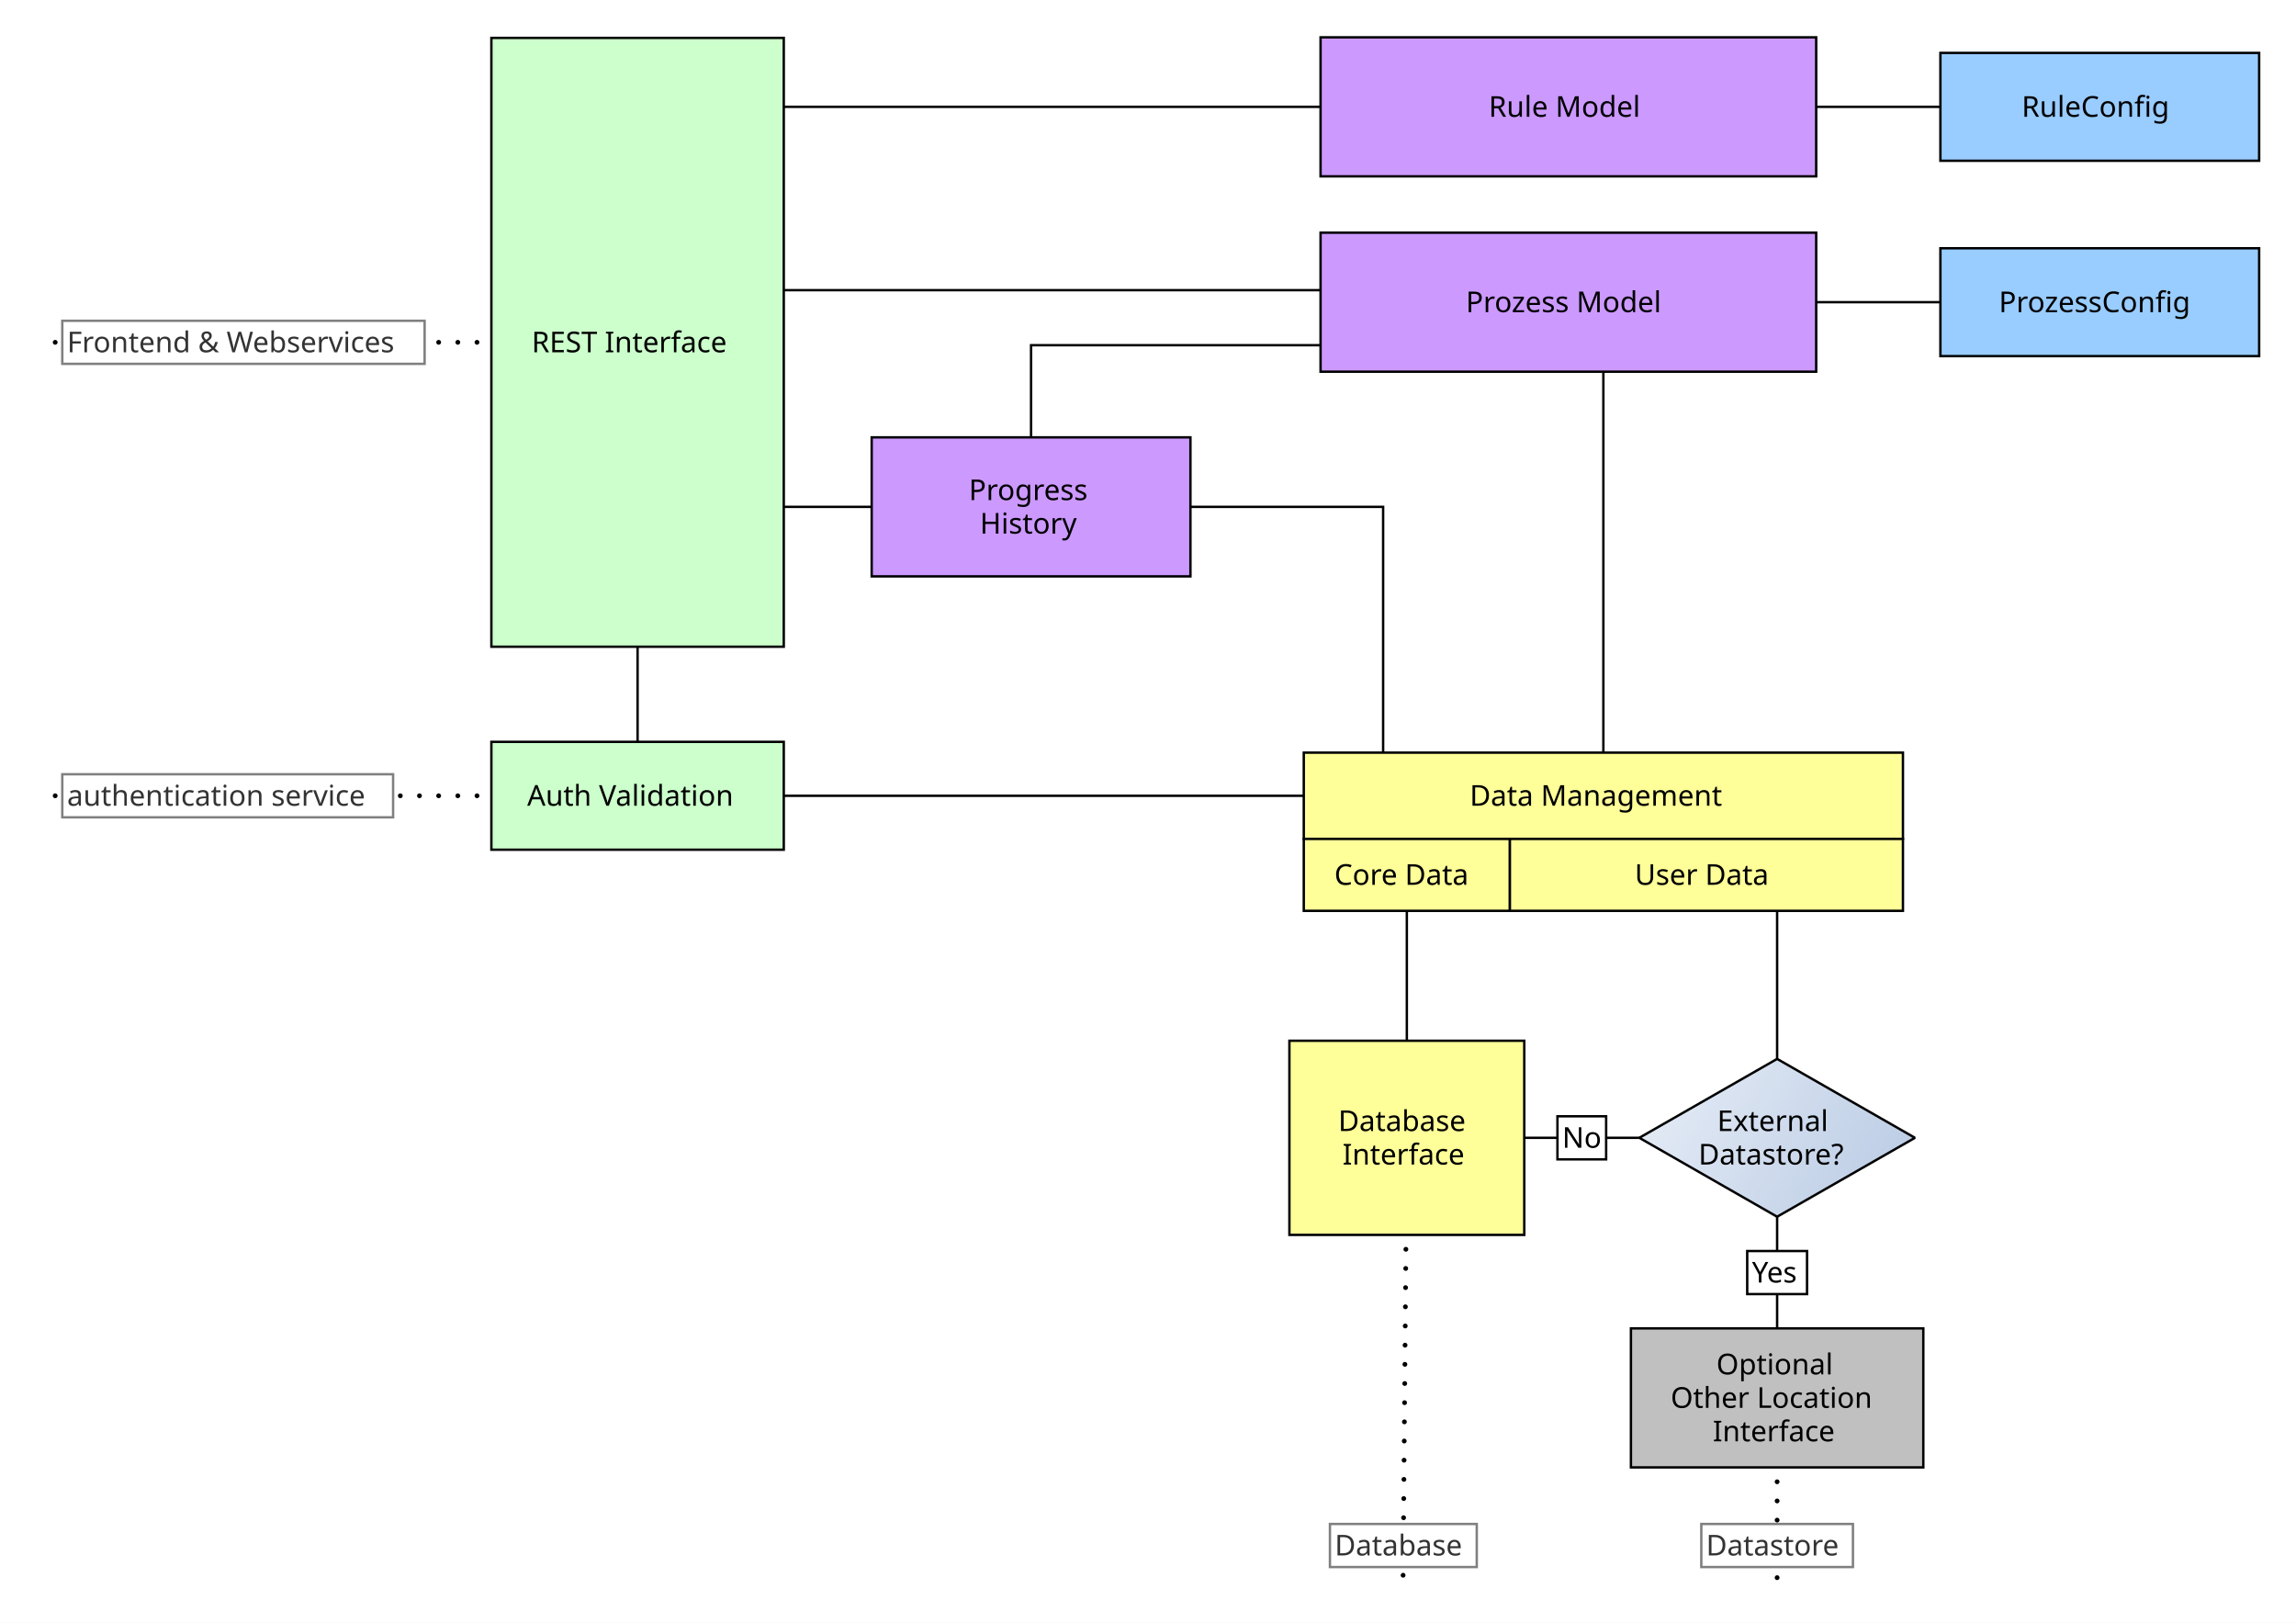
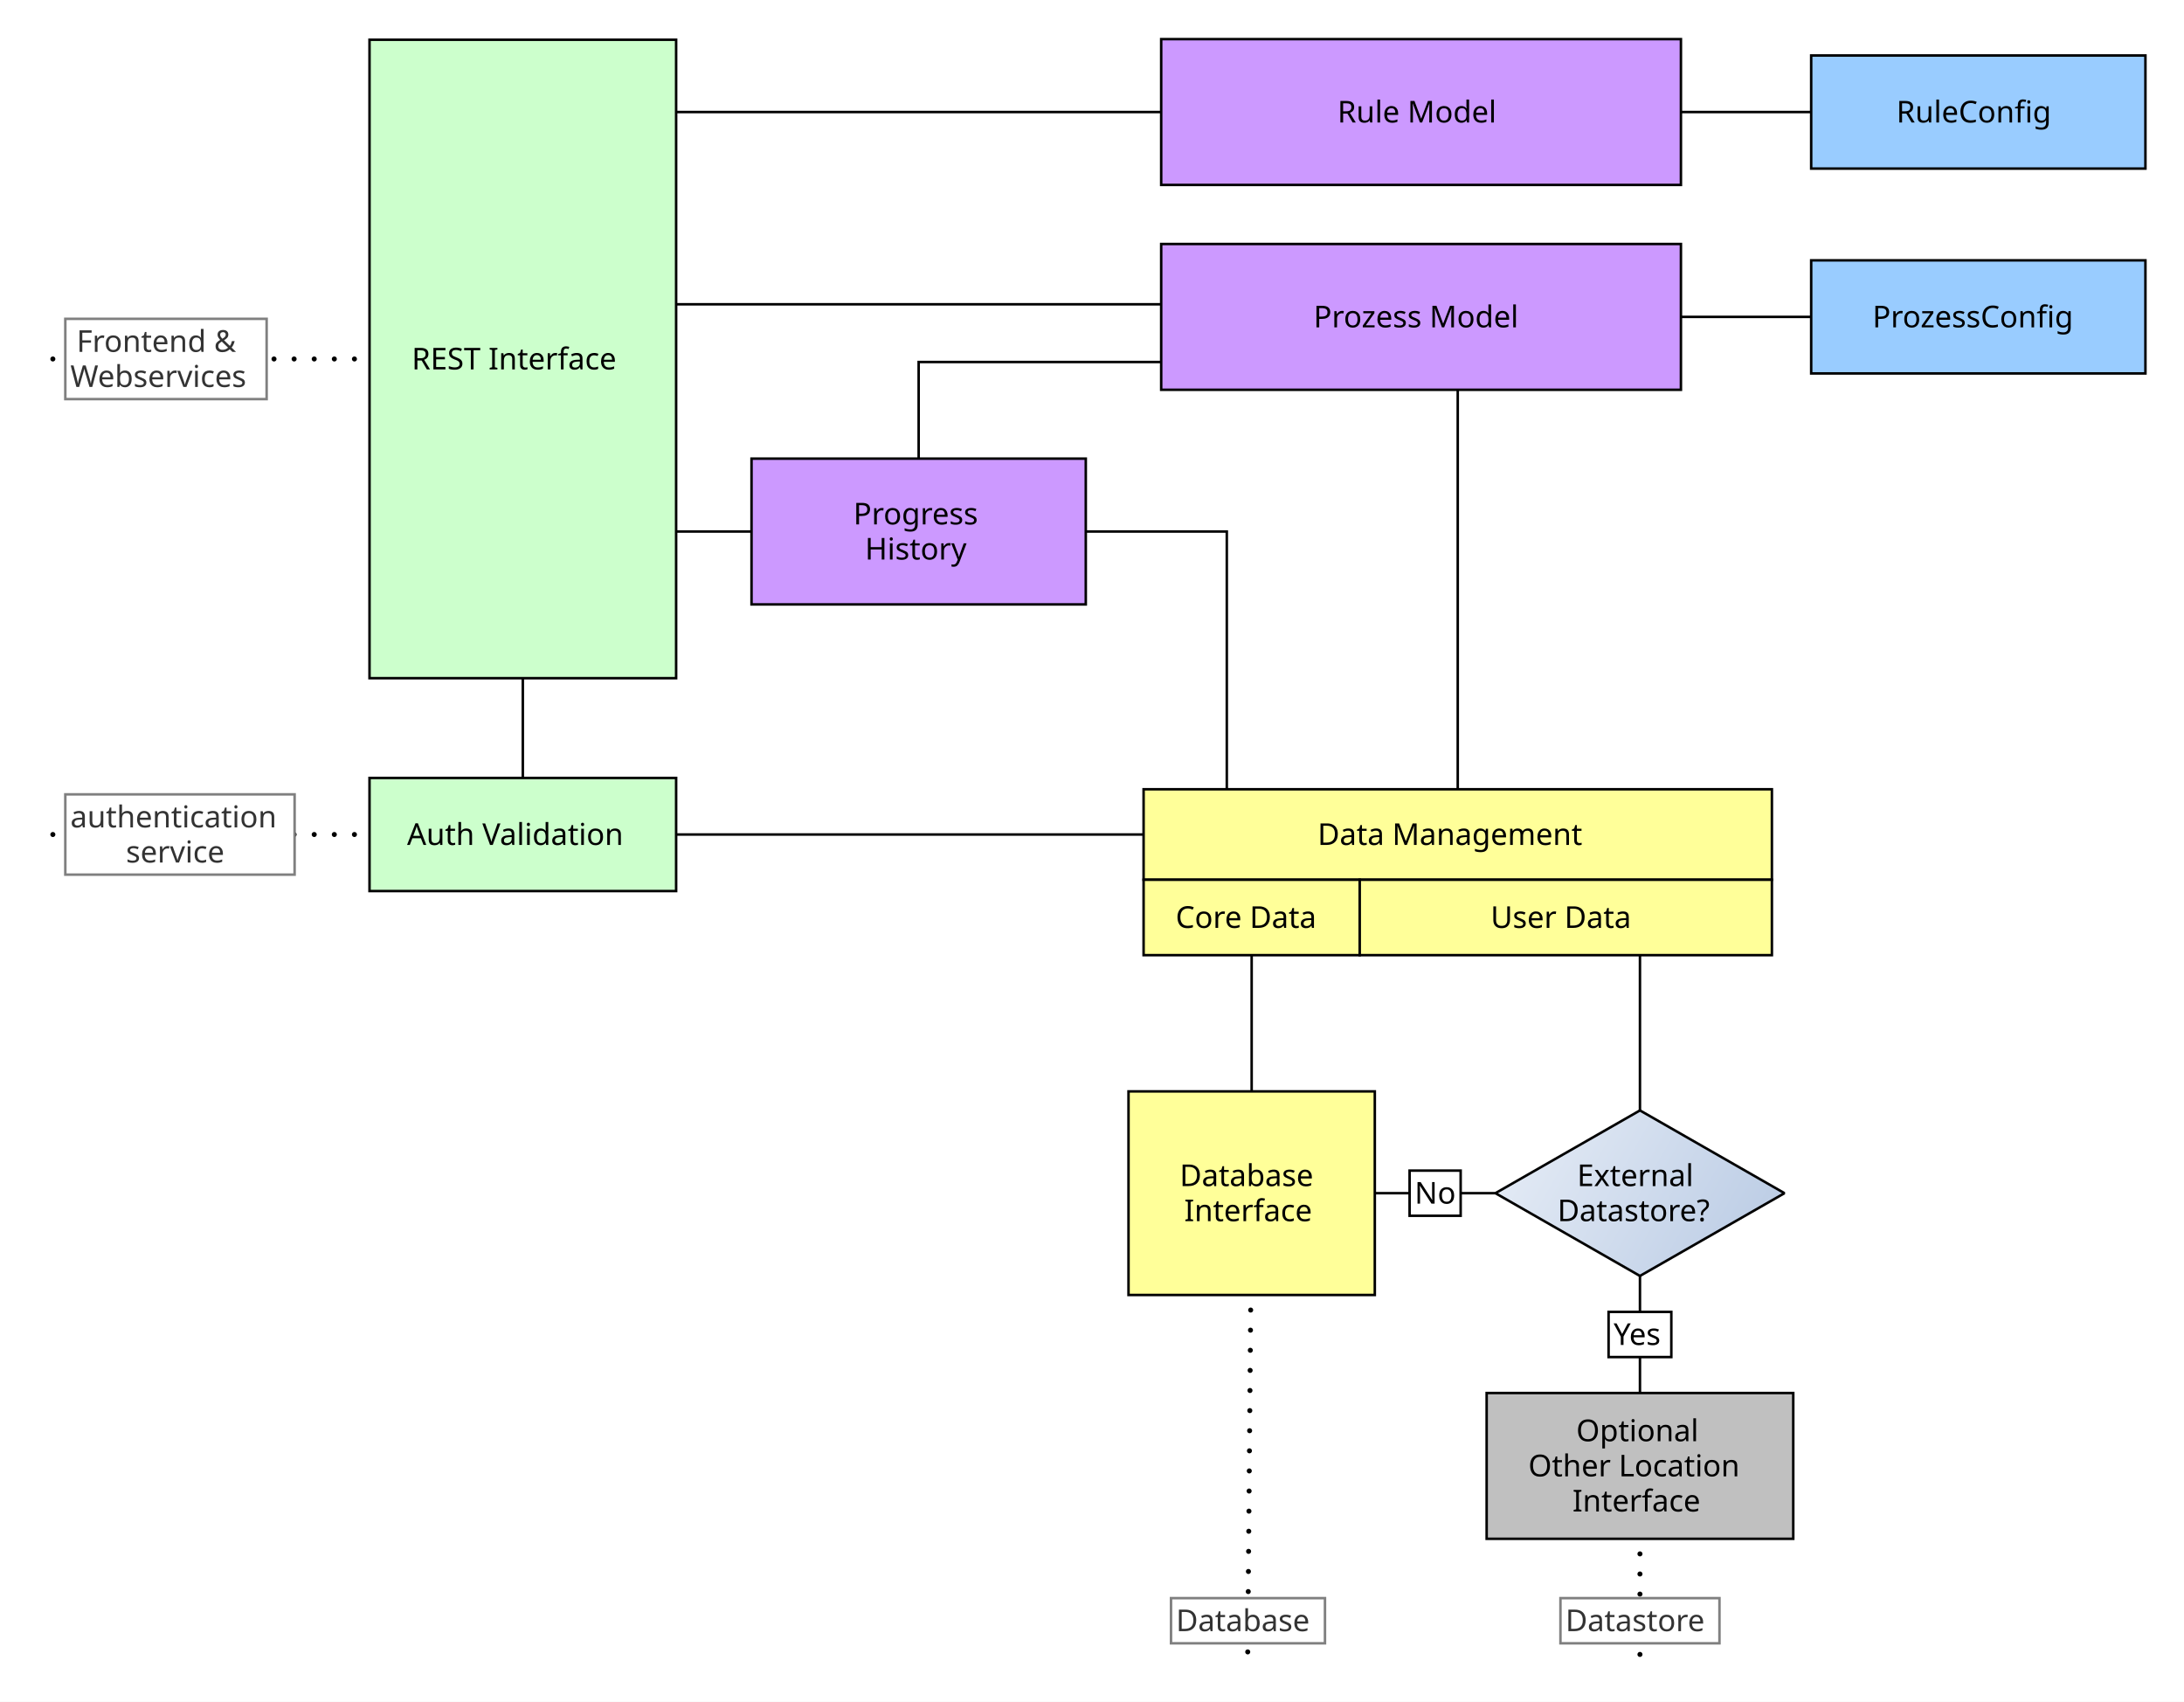
- <svg xmlns="http://www.w3.org/2000/svg" fill-opacity="1" color-rendering="auto" color-interpolation="auto" text-rendering="auto" stroke="black" stroke-linecap="square" width="958" stroke-miterlimit="10" shape-rendering="auto" stroke-opacity="1" fill="black" stroke-dasharray="none" font-weight="normal" stroke-width="1" height="677" font-family="'Dialog'" font-style="normal" stroke-linejoin="miter" font-size="12px" stroke-dashoffset="0" image-rendering="auto">
+ <svg xmlns="http://www.w3.org/2000/svg" fill-opacity="1" color-rendering="auto" color-interpolation="auto" text-rendering="auto" stroke="black" stroke-linecap="square" width="869" stroke-miterlimit="10" shape-rendering="auto" stroke-opacity="1" fill="black" stroke-dasharray="none" font-weight="normal" stroke-width="1" height="677" font-family="'Dialog'" font-style="normal" stroke-linejoin="miter" font-size="12px" stroke-dashoffset="0" image-rendering="auto">
  <defs id="genericDefs" />
  <g>
    <defs id="defs1">
-       <linearGradient x1="775" gradientUnits="userSpaceOnUse" x2="890" y1="601.773" y2="667.622" id="linearGradient1" spreadMethod="reflect">
+       <linearGradient x1="744.028" gradientUnits="userSpaceOnUse" x2="859.028" y1="601.773" y2="667.622" id="linearGradient1" spreadMethod="reflect">
        <stop stop-opacity="1" stop-color="rgb(232,238,247)" offset="0%" />
        <stop stop-opacity="1" stop-color="rgb(183,201,227)" offset="100%" />
      </linearGradient>
      <clipPath clipPathUnits="userSpaceOnUse" id="clipPath1">
-         <path d="M0 0 L958 0 L958 677 L0 677 L0 0 Z" />
+         <path d="M0 0 L869 0 L869 677 L0 677 L0 0 Z" />
      </clipPath>
      <clipPath clipPathUnits="userSpaceOnUse" id="clipPath2">
-         <path d="M91 160 L1049 160 L1049 837 L91 837 L91 160 Z" />
+         <path d="M149 160 L1018 160 L1018 837 L149 837 L149 160 Z" />
      </clipPath>
    </defs>
-     <g fill="white" text-rendering="geometricPrecision" shape-rendering="geometricPrecision" transform="translate(-91,-160)" stroke="white">
-       <rect x="91" width="958" height="677" y="160" clip-path="url(#clipPath2)" stroke="none" />
+     <g fill="white" text-rendering="geometricPrecision" shape-rendering="geometricPrecision" transform="translate(-149,-160)" stroke="white">
+       <rect x="149" width="869" height="677" y="160" clip-path="url(#clipPath2)" stroke="none" />
    </g>
-     <g fill="rgb(153,204,255)" text-rendering="geometricPrecision" shape-rendering="geometricPrecision" transform="matrix(1,0,0,1,-91,-160)" stroke="rgb(153,204,255)">
-       <rect x="900.625" width="133" height="45" y="263.572" clip-path="url(#clipPath2)" stroke="none" />
+     <g fill="rgb(153,204,255)" text-rendering="geometricPrecision" shape-rendering="geometricPrecision" transform="matrix(1,0,0,1,-149,-160)" stroke="rgb(153,204,255)">
+       <rect x="869.653" width="133" height="45" y="263.572" clip-path="url(#clipPath2)" stroke="none" />
    </g>
-     <g text-rendering="geometricPrecision" stroke-miterlimit="1.45" shape-rendering="geometricPrecision" transform="matrix(1,0,0,1,-91,-160)" stroke-linecap="butt">
-       <rect fill="none" x="900.625" width="133" height="45" y="263.572" clip-path="url(#clipPath2)" />
-       <text x="925.025" xml:space="preserve" y="290.227" clip-path="url(#clipPath2)" font-family="sans-serif" stroke="none">ProzessConfig</text>
+     <g text-rendering="geometricPrecision" stroke-miterlimit="1.45" shape-rendering="geometricPrecision" transform="matrix(1,0,0,1,-149,-160)" stroke-linecap="butt">
+       <rect fill="none" x="869.653" width="133" height="45" y="263.572" clip-path="url(#clipPath2)" />
+       <text x="894.053" xml:space="preserve" y="290.227" clip-path="url(#clipPath2)" font-family="sans-serif" stroke="none">ProzessConfig</text>
    </g>
-     <g fill="rgb(153,204,255)" text-rendering="geometricPrecision" shape-rendering="geometricPrecision" transform="matrix(1,0,0,1,-91,-160)" stroke="rgb(153,204,255)">
-       <rect x="900.625" width="133" height="45" y="182.072" clip-path="url(#clipPath2)" stroke="none" />
+     <g fill="rgb(153,204,255)" text-rendering="geometricPrecision" shape-rendering="geometricPrecision" transform="matrix(1,0,0,1,-149,-160)" stroke="rgb(153,204,255)">
+       <rect x="869.653" width="133" height="45" y="182.072" clip-path="url(#clipPath2)" stroke="none" />
    </g>
-     <g text-rendering="geometricPrecision" stroke-miterlimit="1.45" shape-rendering="geometricPrecision" transform="matrix(1,0,0,1,-91,-160)" stroke-linecap="butt">
-       <rect fill="none" x="900.625" width="133" height="45" y="182.072" clip-path="url(#clipPath2)" />
-       <text x="934.544" xml:space="preserve" y="208.727" clip-path="url(#clipPath2)" font-family="sans-serif" stroke="none">RuleConfig</text>
+     <g text-rendering="geometricPrecision" stroke-miterlimit="1.45" shape-rendering="geometricPrecision" transform="matrix(1,0,0,1,-149,-160)" stroke-linecap="butt">
+       <rect fill="none" x="869.653" width="133" height="45" y="182.072" clip-path="url(#clipPath2)" />
+       <text x="903.572" xml:space="preserve" y="208.727" clip-path="url(#clipPath2)" font-family="sans-serif" stroke="none">RuleConfig</text>
    </g>
-     <g fill="rgb(255,255,153)" text-rendering="geometricPrecision" shape-rendering="geometricPrecision" transform="matrix(1,0,0,1,-91,-160)" stroke="rgb(255,255,153)">
-       <rect x="635" width="250" height="36" y="474" clip-path="url(#clipPath2)" stroke="none" />
+     <g fill="rgb(255,255,153)" text-rendering="geometricPrecision" shape-rendering="geometricPrecision" transform="matrix(1,0,0,1,-149,-160)" stroke="rgb(255,255,153)">
+       <rect x="604.028" width="250" height="36" y="474" clip-path="url(#clipPath2)" stroke="none" />
    </g>
-     <g text-rendering="geometricPrecision" stroke-miterlimit="1.45" shape-rendering="geometricPrecision" transform="matrix(1,0,0,1,-91,-160)" stroke-linecap="butt">
-       <rect fill="none" x="635" width="250" height="36" y="474" clip-path="url(#clipPath2)" />
-       <text x="704.242" xml:space="preserve" y="496.154" clip-path="url(#clipPath2)" font-family="sans-serif" stroke="none">Data Management</text>
+     <g text-rendering="geometricPrecision" stroke-miterlimit="1.45" shape-rendering="geometricPrecision" transform="matrix(1,0,0,1,-149,-160)" stroke-linecap="butt">
+       <rect fill="none" x="604.028" width="250" height="36" y="474" clip-path="url(#clipPath2)" />
+       <text x="673.27" xml:space="preserve" y="496.154" clip-path="url(#clipPath2)" font-family="sans-serif" stroke="none">Data Management</text>
    </g>
-     <g fill="rgb(255,255,153)" text-rendering="geometricPrecision" shape-rendering="geometricPrecision" transform="matrix(1,0,0,1,-91,-160)" stroke="rgb(255,255,153)">
-       <rect x="629" width="98" height="81" y="594.197" clip-path="url(#clipPath2)" stroke="none" />
+     <g fill="rgb(255,255,153)" text-rendering="geometricPrecision" shape-rendering="geometricPrecision" transform="matrix(1,0,0,1,-149,-160)" stroke="rgb(255,255,153)">
+       <rect x="598.028" width="98" height="81" y="594.197" clip-path="url(#clipPath2)" stroke="none" />
    </g>
-     <g text-rendering="geometricPrecision" stroke-miterlimit="1.45" shape-rendering="geometricPrecision" transform="matrix(1,0,0,1,-91,-160)" stroke-linecap="butt">
-       <rect fill="none" x="629" width="98" height="81" y="594.197" clip-path="url(#clipPath2)" />
-       <text x="649.371" xml:space="preserve" y="631.867" clip-path="url(#clipPath2)" font-family="sans-serif" stroke="none">Database</text>
-       <text x="651.138" xml:space="preserve" y="645.836" clip-path="url(#clipPath2)" font-family="sans-serif" stroke="none">Interface</text>
+     <g text-rendering="geometricPrecision" stroke-miterlimit="1.45" shape-rendering="geometricPrecision" transform="matrix(1,0,0,1,-149,-160)" stroke-linecap="butt">
+       <rect fill="none" x="598.028" width="98" height="81" y="594.197" clip-path="url(#clipPath2)" />
+       <text x="618.399" xml:space="preserve" y="631.867" clip-path="url(#clipPath2)" font-family="sans-serif" stroke="none">Database</text>
+       <text x="620.165" xml:space="preserve" y="645.836" clip-path="url(#clipPath2)" font-family="sans-serif" stroke="none">Interface</text>
    </g>
-     <g fill="silver" text-rendering="geometricPrecision" shape-rendering="geometricPrecision" transform="matrix(1,0,0,1,-91,-160)" stroke="silver">
-       <rect x="771.5" width="122" height="58" y="714.197" clip-path="url(#clipPath2)" stroke="none" />
+     <g fill="silver" text-rendering="geometricPrecision" shape-rendering="geometricPrecision" transform="matrix(1,0,0,1,-149,-160)" stroke="silver">
+       <rect x="740.528" width="122" height="58" y="714.197" clip-path="url(#clipPath2)" stroke="none" />
    </g>
-     <g text-rendering="geometricPrecision" stroke-miterlimit="1.45" shape-rendering="geometricPrecision" transform="matrix(1,0,0,1,-91,-160)" stroke-linecap="butt">
-       <rect fill="none" x="771.5" width="122" height="58" y="714.197" clip-path="url(#clipPath2)" />
-       <text x="807.132" xml:space="preserve" y="733.383" clip-path="url(#clipPath2)" font-family="sans-serif" stroke="none">Optional</text>
-       <text x="788.074" xml:space="preserve" y="747.352" clip-path="url(#clipPath2)" font-family="sans-serif" stroke="none">Other Location</text>
-       <text x="805.638" xml:space="preserve" y="761.321" clip-path="url(#clipPath2)" font-family="sans-serif" stroke="none">Interface</text>
+     <g text-rendering="geometricPrecision" stroke-miterlimit="1.45" shape-rendering="geometricPrecision" transform="matrix(1,0,0,1,-149,-160)" stroke-linecap="butt">
+       <rect fill="none" x="740.528" width="122" height="58" y="714.197" clip-path="url(#clipPath2)" />
+       <text x="776.159" xml:space="preserve" y="733.383" clip-path="url(#clipPath2)" font-family="sans-serif" stroke="none">Optional</text>
+       <text x="757.102" xml:space="preserve" y="747.352" clip-path="url(#clipPath2)" font-family="sans-serif" stroke="none">Other Location</text>
+       <text x="774.665" xml:space="preserve" y="761.321" clip-path="url(#clipPath2)" font-family="sans-serif" stroke="none">Interface</text>
    </g>
-     <g fill="rgb(204,255,204)" text-rendering="geometricPrecision" shape-rendering="geometricPrecision" transform="matrix(1,0,0,1,-91,-160)" stroke="rgb(204,255,204)">
+     <g fill="rgb(204,255,204)" text-rendering="geometricPrecision" shape-rendering="geometricPrecision" transform="matrix(1,0,0,1,-149,-160)" stroke="rgb(204,255,204)">
      <rect x="296.027" width="122" height="254" y="175.812" clip-path="url(#clipPath2)" stroke="none" />
    </g>
-     <g text-rendering="geometricPrecision" stroke-miterlimit="1.45" shape-rendering="geometricPrecision" transform="matrix(1,0,0,1,-91,-160)" stroke-linecap="butt">
+     <g text-rendering="geometricPrecision" stroke-miterlimit="1.45" shape-rendering="geometricPrecision" transform="matrix(1,0,0,1,-149,-160)" stroke-linecap="butt">
      <rect fill="none" x="296.027" width="122" height="254" y="175.812" clip-path="url(#clipPath2)" />
      <text x="312.824" xml:space="preserve" y="306.967" clip-path="url(#clipPath2)" font-family="sans-serif" stroke="none">REST Interface</text>
    </g>
-     <g fill="rgb(255,255,153)" text-rendering="geometricPrecision" shape-rendering="geometricPrecision" transform="matrix(1,0,0,1,-91,-160)" stroke="rgb(255,255,153)">
-       <rect x="635" width="86" height="30" y="510" clip-path="url(#clipPath2)" stroke="none" />
+     <g fill="rgb(255,255,153)" text-rendering="geometricPrecision" shape-rendering="geometricPrecision" transform="matrix(1,0,0,1,-149,-160)" stroke="rgb(255,255,153)">
+       <rect x="604.028" width="86" height="30" y="510" clip-path="url(#clipPath2)" stroke="none" />
    </g>
-     <g text-rendering="geometricPrecision" stroke-miterlimit="1.45" shape-rendering="geometricPrecision" transform="matrix(1,0,0,1,-91,-160)" stroke-linecap="butt">
-       <rect fill="none" x="635" width="86" height="30" y="510" clip-path="url(#clipPath2)" />
-       <text x="647.748" xml:space="preserve" y="529.154" clip-path="url(#clipPath2)" font-family="sans-serif" stroke="none">Core Data</text>
+     <g text-rendering="geometricPrecision" stroke-miterlimit="1.45" shape-rendering="geometricPrecision" transform="matrix(1,0,0,1,-149,-160)" stroke-linecap="butt">
+       <rect fill="none" x="604.028" width="86" height="30" y="510" clip-path="url(#clipPath2)" />
+       <text x="616.776" xml:space="preserve" y="529.154" clip-path="url(#clipPath2)" font-family="sans-serif" stroke="none">Core Data</text>
    </g>
-     <g fill="rgb(255,255,153)" text-rendering="geometricPrecision" shape-rendering="geometricPrecision" transform="matrix(1,0,0,1,-91,-160)" stroke="rgb(255,255,153)">
-       <rect x="721" width="164" height="30" y="510" clip-path="url(#clipPath2)" stroke="none" />
+     <g fill="rgb(255,255,153)" text-rendering="geometricPrecision" shape-rendering="geometricPrecision" transform="matrix(1,0,0,1,-149,-160)" stroke="rgb(255,255,153)">
+       <rect x="690.028" width="164" height="30" y="510" clip-path="url(#clipPath2)" stroke="none" />
    </g>
-     <g text-rendering="geometricPrecision" stroke-miterlimit="1.45" shape-rendering="geometricPrecision" transform="matrix(1,0,0,1,-91,-160)" stroke-linecap="butt">
-       <rect fill="none" x="721" width="164" height="30" y="510" clip-path="url(#clipPath2)" />
-       <text x="773.091" xml:space="preserve" y="529.154" clip-path="url(#clipPath2)" font-family="sans-serif" stroke="none">User Data</text>
+     <g text-rendering="geometricPrecision" stroke-miterlimit="1.45" shape-rendering="geometricPrecision" transform="matrix(1,0,0,1,-149,-160)" stroke-linecap="butt">
+       <rect fill="none" x="690.028" width="164" height="30" y="510" clip-path="url(#clipPath2)" />
+       <text x="742.118" xml:space="preserve" y="529.154" clip-path="url(#clipPath2)" font-family="sans-serif" stroke="none">User Data</text>
    </g>
-     <g fill="url(#linearGradient1)" text-rendering="geometricPrecision" shape-rendering="geometricPrecision" transform="matrix(1,0,0,1,-91,-160)" stroke="url(#linearGradient1)">
-       <path d="M832.5 601.773 L890 634.697 L832.5 667.622 L775 634.697 Z" stroke="none" clip-path="url(#clipPath2)" />
+     <g fill="url(#linearGradient1)" text-rendering="geometricPrecision" shape-rendering="geometricPrecision" transform="matrix(1,0,0,1,-149,-160)" stroke="url(#linearGradient1)">
+       <path d="M801.528 601.773 L859.028 634.697 L801.528 667.622 L744.028 634.697 Z" stroke="none" clip-path="url(#clipPath2)" />
    </g>
-     <g text-rendering="geometricPrecision" stroke-miterlimit="1.45" shape-rendering="geometricPrecision" transform="matrix(1,0,0,1,-91,-160)" stroke-linecap="butt">
-       <path fill="none" d="M832.5 601.773 L890 634.697 L832.5 667.622 L775 634.697 Z" clip-path="url(#clipPath2)" />
-       <text x="807.501" xml:space="preserve" y="631.867" clip-path="url(#clipPath2)" font-family="sans-serif" stroke="none">External</text>
-       <text x="799.682" xml:space="preserve" y="645.836" clip-path="url(#clipPath2)" font-family="sans-serif" stroke="none">Datastore?</text>
+     <g text-rendering="geometricPrecision" stroke-miterlimit="1.45" shape-rendering="geometricPrecision" transform="matrix(1,0,0,1,-149,-160)" stroke-linecap="butt">
+       <path fill="none" d="M801.528 601.773 L859.028 634.697 L801.528 667.622 L744.028 634.697 Z" clip-path="url(#clipPath2)" />
+       <text x="776.529" xml:space="preserve" y="631.867" clip-path="url(#clipPath2)" font-family="sans-serif" stroke="none">External</text>
+       <text x="768.709" xml:space="preserve" y="645.836" clip-path="url(#clipPath2)" font-family="sans-serif" stroke="none">Datastore?</text>
    </g>
-     <g fill="rgb(204,153,255)" text-rendering="geometricPrecision" shape-rendering="geometricPrecision" transform="matrix(1,0,0,1,-91,-160)" stroke="rgb(204,153,255)">
-       <rect x="642" width="206.8" height="58" y="257.072" clip-path="url(#clipPath2)" stroke="none" />
+     <g fill="rgb(204,153,255)" text-rendering="geometricPrecision" shape-rendering="geometricPrecision" transform="matrix(1,0,0,1,-149,-160)" stroke="rgb(204,153,255)">
+       <rect x="611.028" width="206.8" height="58" y="257.072" clip-path="url(#clipPath2)" stroke="none" />
    </g>
-     <g text-rendering="geometricPrecision" stroke-miterlimit="1.45" shape-rendering="geometricPrecision" transform="matrix(1,0,0,1,-91,-160)" stroke-linecap="butt">
-       <rect fill="none" x="642" width="206.8" height="58" y="257.072" clip-path="url(#clipPath2)" />
-       <text x="702.63" xml:space="preserve" y="290.227" clip-path="url(#clipPath2)" font-family="sans-serif" stroke="none">Prozess Model</text>
+     <g text-rendering="geometricPrecision" stroke-miterlimit="1.45" shape-rendering="geometricPrecision" transform="matrix(1,0,0,1,-149,-160)" stroke-linecap="butt">
+       <rect fill="none" x="611.028" width="206.8" height="58" y="257.072" clip-path="url(#clipPath2)" />
+       <text x="671.657" xml:space="preserve" y="290.227" clip-path="url(#clipPath2)" font-family="sans-serif" stroke="none">Prozess Model</text>
    </g>
-     <g fill="rgb(204,153,255)" text-rendering="geometricPrecision" shape-rendering="geometricPrecision" transform="matrix(1,0,0,1,-91,-160)" stroke="rgb(204,153,255)">
-       <rect x="642" width="206.8" height="58" y="175.572" clip-path="url(#clipPath2)" stroke="none" />
+     <g fill="rgb(204,153,255)" text-rendering="geometricPrecision" shape-rendering="geometricPrecision" transform="matrix(1,0,0,1,-149,-160)" stroke="rgb(204,153,255)">
+       <rect x="611.028" width="206.8" height="58" y="175.572" clip-path="url(#clipPath2)" stroke="none" />
    </g>
-     <g text-rendering="geometricPrecision" stroke-miterlimit="1.45" shape-rendering="geometricPrecision" transform="matrix(1,0,0,1,-91,-160)" stroke-linecap="butt">
-       <rect fill="none" x="642" width="206.8" height="58" y="175.572" clip-path="url(#clipPath2)" />
-       <text x="712.148" xml:space="preserve" y="208.727" clip-path="url(#clipPath2)" font-family="sans-serif" stroke="none">Rule Model</text>
+     <g text-rendering="geometricPrecision" stroke-miterlimit="1.45" shape-rendering="geometricPrecision" transform="matrix(1,0,0,1,-149,-160)" stroke-linecap="butt">
+       <rect fill="none" x="611.028" width="206.8" height="58" y="175.572" clip-path="url(#clipPath2)" />
+       <text x="681.176" xml:space="preserve" y="208.727" clip-path="url(#clipPath2)" font-family="sans-serif" stroke="none">Rule Model</text>
    </g>
-     <g fill="rgb(204,255,204)" text-rendering="geometricPrecision" shape-rendering="geometricPrecision" transform="matrix(1,0,0,1,-91,-160)" stroke="rgb(204,255,204)">
+     <g fill="rgb(204,255,204)" text-rendering="geometricPrecision" shape-rendering="geometricPrecision" transform="matrix(1,0,0,1,-149,-160)" stroke="rgb(204,255,204)">
      <rect x="296.027" width="122" height="45" y="469.5" clip-path="url(#clipPath2)" stroke="none" />
    </g>
-     <g text-rendering="geometricPrecision" stroke-miterlimit="1.45" shape-rendering="geometricPrecision" transform="matrix(1,0,0,1,-91,-160)" stroke-linecap="butt">
+     <g text-rendering="geometricPrecision" stroke-miterlimit="1.45" shape-rendering="geometricPrecision" transform="matrix(1,0,0,1,-149,-160)" stroke-linecap="butt">
      <rect fill="none" x="296.027" width="122" height="45" y="469.5" clip-path="url(#clipPath2)" />
      <text x="310.964" xml:space="preserve" y="496.154" clip-path="url(#clipPath2)" font-family="sans-serif" stroke="none">Auth Validation</text>
    </g>
-     <g fill="rgb(204,153,255)" text-rendering="geometricPrecision" shape-rendering="geometricPrecision" transform="matrix(1,0,0,1,-91,-160)" stroke="rgb(204,153,255)">
-       <rect x="454.708" width="133" height="58" y="342.462" clip-path="url(#clipPath2)" stroke="none" />
+     <g fill="rgb(204,153,255)" text-rendering="geometricPrecision" shape-rendering="geometricPrecision" transform="matrix(1,0,0,1,-149,-160)" stroke="rgb(204,153,255)">
+       <rect x="448.027" width="133" height="58" y="342.462" clip-path="url(#clipPath2)" stroke="none" />
    </g>
-     <g text-rendering="geometricPrecision" stroke-miterlimit="1.45" shape-rendering="geometricPrecision" transform="matrix(1,0,0,1,-91,-160)" stroke-linecap="butt">
-       <rect fill="none" x="454.708" width="133" height="58" y="342.462" clip-path="url(#clipPath2)" />
-       <text x="495.234" xml:space="preserve" y="368.632" clip-path="url(#clipPath2)" font-family="sans-serif" stroke="none">Progress</text>
-       <text x="499.863" xml:space="preserve" y="382.601" clip-path="url(#clipPath2)" font-family="sans-serif" stroke="none">History</text>
-       <path fill="none" d="M678 540 L678 594.197" clip-path="url(#clipPath2)" />
-       <path fill="none" d="M832.5 540.019 L832.5 601.761" clip-path="url(#clipPath2)" />
-       <path fill="none" d="M774.987 634.697 L727 634.697" clip-path="url(#clipPath2)" />
-       <rect x="740.841" y="625.713" clip-path="url(#clipPath2)" fill="white" width="20.318" height="17.969" stroke="none" />
-       <rect stroke-linecap="square" x="740.841" y="625.713" clip-path="url(#clipPath2)" fill="none" width="20.318" height="17.969" stroke-miterlimit="1.6" />
-       <text x="742.841" xml:space="preserve" y="638.852" clip-path="url(#clipPath2)" font-family="sans-serif" stroke="none">No</text>
-       <path fill="none" d="M832.5 667.624 L832.5 714.197" clip-path="url(#clipPath2)" />
-       <rect x="820.018" y="681.926" clip-path="url(#clipPath2)" fill="white" width="24.965" height="17.969" stroke="none" />
-       <rect stroke-linecap="square" x="820.018" y="681.926" clip-path="url(#clipPath2)" fill="none" width="24.965" height="17.969" stroke-miterlimit="1.6" />
-       <text x="822.018" xml:space="preserve" y="695.064" clip-path="url(#clipPath2)" font-family="sans-serif" stroke="none">Yes</text>
-       <path fill="none" d="M900.625 286.072 L848.8 286.072" clip-path="url(#clipPath2)" />
-       <path fill="none" d="M641.977 281.058 L418.058 281.058" clip-path="url(#clipPath2)" />
-       <path fill="none" d="M760 315.043 L760 474" clip-path="url(#clipPath2)" />
-       <path fill="none" d="M900.625 204.572 L848.8 204.572" clip-path="url(#clipPath2)" />
-       <path fill="none" d="M642 204.572 L418.055 204.572" clip-path="url(#clipPath2)" />
+     <g text-rendering="geometricPrecision" stroke-miterlimit="1.45" shape-rendering="geometricPrecision" transform="matrix(1,0,0,1,-149,-160)" stroke-linecap="butt">
+       <rect fill="none" x="448.027" width="133" height="58" y="342.462" clip-path="url(#clipPath2)" />
+       <text x="488.553" xml:space="preserve" y="368.632" clip-path="url(#clipPath2)" font-family="sans-serif" stroke="none">Progress</text>
+       <text x="493.182" xml:space="preserve" y="382.601" clip-path="url(#clipPath2)" font-family="sans-serif" stroke="none">History</text>
+       <path fill="none" d="M647.028 540 L647.028 594.197" clip-path="url(#clipPath2)" />
+       <path fill="none" d="M801.528 540.019 L801.528 601.761" clip-path="url(#clipPath2)" />
+       <path fill="none" d="M744.014 634.697 L696.028 634.697" clip-path="url(#clipPath2)" />
+       <rect x="709.868" y="625.713" clip-path="url(#clipPath2)" fill="white" width="20.318" height="17.969" stroke="none" />
+       <rect stroke-linecap="square" x="709.868" y="625.713" clip-path="url(#clipPath2)" fill="none" width="20.318" height="17.969" stroke-miterlimit="1.6" />
+       <text x="711.868" xml:space="preserve" y="638.852" clip-path="url(#clipPath2)" font-family="sans-serif" stroke="none">No</text>
+       <path fill="none" d="M801.528 667.624 L801.528 714.197" clip-path="url(#clipPath2)" />
+       <rect x="789.045" y="681.926" clip-path="url(#clipPath2)" fill="white" width="24.965" height="17.969" stroke="none" />
+       <rect stroke-linecap="square" x="789.045" y="681.926" clip-path="url(#clipPath2)" fill="none" width="24.965" height="17.969" stroke-miterlimit="1.6" />
+       <text x="791.045" xml:space="preserve" y="695.064" clip-path="url(#clipPath2)" font-family="sans-serif" stroke="none">Yes</text>
+       <path fill="none" d="M869.653 286.072 L817.827 286.072" clip-path="url(#clipPath2)" />
+       <path fill="none" d="M611.004 281.058 L418.058 281.058" clip-path="url(#clipPath2)" />
+       <path fill="none" d="M729.028 315.043 L729.028 474" clip-path="url(#clipPath2)" />
+       <path fill="none" d="M869.653 204.572 L817.827 204.572" clip-path="url(#clipPath2)" />
+       <path fill="none" d="M611.028 204.572 L418.055 204.572" clip-path="url(#clipPath2)" />
      <path fill="none" d="M357.027 429.812 L357.027 469.5" clip-path="url(#clipPath2)" />
-       <path fill="none" d="M418.027 492 L635 492" clip-path="url(#clipPath2)" />
-       <path fill="none" d="M418.058 371.462 L454.708 371.462" clip-path="url(#clipPath2)" />
-       <path fill="none" d="M641.977 304.021 L521.208 304.021 L521.208 342.462" clip-path="url(#clipPath2)" />
-       <path fill="none" d="M587.708 371.462 L668.108 371.462 L668.108 474.019" clip-path="url(#clipPath2)" />
+       <path fill="none" d="M418.027 492 L604.028 492" clip-path="url(#clipPath2)" />
+       <path fill="none" d="M418.058 371.462 L448.027 371.462" clip-path="url(#clipPath2)" />
+       <path fill="none" d="M611.004 304.021 L514.528 304.021 L514.528 342.462" clip-path="url(#clipPath2)" />
+       <path fill="none" d="M581.028 371.462 L637.136 371.462 L637.136 474.019" clip-path="url(#clipPath2)" />
    </g>
-     <g stroke-linecap="round" transform="matrix(1,0,0,1,-91,-160)" stroke-dashoffset="2" text-rendering="geometricPrecision" shape-rendering="geometricPrecision" stroke-dasharray="0,8" stroke-width="2" stroke-miterlimit="1.45">
-       <path fill="none" d="M296.027 302.812 L112.023 302.812" clip-path="url(#clipPath2)" />
-       <rect x="116.989" y="293.828" clip-path="url(#clipPath2)" fill="white" width="151.182" height="17.969" stroke="none" />
+     <g stroke-linecap="round" transform="matrix(1,0,0,1,-149,-160)" stroke-dashoffset="2" text-rendering="geometricPrecision" shape-rendering="geometricPrecision" stroke-dasharray="0,8" stroke-width="2" stroke-miterlimit="1.45">
+       <path fill="none" d="M296.027 302.812 L170.009 302.812" clip-path="url(#clipPath2)" />
+       <rect x="174.989" y="286.844" clip-path="url(#clipPath2)" fill="white" width="80.102" height="31.938" stroke="none" />
    </g>
-     <g fill="gray" text-rendering="geometricPrecision" stroke-miterlimit="1.6" shape-rendering="geometricPrecision" transform="matrix(1,0,0,1,-91,-160)" stroke="gray">
-       <rect fill="none" x="116.989" width="151.182" height="17.969" y="293.828" clip-path="url(#clipPath2)" />
+     <g fill="gray" text-rendering="geometricPrecision" stroke-miterlimit="1.6" shape-rendering="geometricPrecision" transform="matrix(1,0,0,1,-149,-160)" stroke="gray">
+       <rect fill="none" x="174.989" width="80.102" height="31.938" y="286.844" clip-path="url(#clipPath2)" />
    </g>
-     <g stroke-linecap="butt" transform="matrix(1,0,0,1,-91,-160)" fill="rgb(51,51,51)" text-rendering="geometricPrecision" font-family="sans-serif" shape-rendering="geometricPrecision" stroke="rgb(51,51,51)" stroke-miterlimit="1.45">
-       <text x="118.989" xml:space="preserve" y="306.967" clip-path="url(#clipPath2)" stroke="none">Frontend &amp; Webservices</text>
+     <g stroke-linecap="butt" transform="matrix(1,0,0,1,-149,-160)" fill="rgb(51,51,51)" text-rendering="geometricPrecision" font-family="sans-serif" shape-rendering="geometricPrecision" stroke="rgb(51,51,51)" stroke-miterlimit="1.45">
+       <text x="179.5" xml:space="preserve" y="299.982" clip-path="url(#clipPath2)" stroke="none">Frontend &amp; </text>
+       <text x="176.989" xml:space="preserve" y="313.951" clip-path="url(#clipPath2)" stroke="none">Webservices</text>
    </g>
-     <g stroke-linecap="round" transform="matrix(1,0,0,1,-91,-160)" stroke-dashoffset="2" text-rendering="geometricPrecision" shape-rendering="geometricPrecision" stroke-dasharray="0,8" stroke-width="2" stroke-miterlimit="1.45">
-       <path fill="none" d="M296.027 492 L112.007 492" clip-path="url(#clipPath2)" />
-       <rect x="116.989" y="483.016" clip-path="url(#clipPath2)" fill="white" width="138.033" height="17.969" stroke="none" />
+     <g stroke-linecap="round" transform="matrix(1,0,0,1,-149,-160)" stroke-dashoffset="2" text-rendering="geometricPrecision" shape-rendering="geometricPrecision" stroke-dasharray="0,8" stroke-width="2" stroke-miterlimit="1.45">
+       <path fill="none" d="M296.027 492 L170.007 492" clip-path="url(#clipPath2)" />
+       <rect x="174.989" y="476.031" clip-path="url(#clipPath2)" fill="white" width="91.234" height="31.938" stroke="none" />
    </g>
-     <g fill="gray" text-rendering="geometricPrecision" stroke-miterlimit="1.6" shape-rendering="geometricPrecision" transform="matrix(1,0,0,1,-91,-160)" stroke="gray">
-       <rect fill="none" x="116.989" width="138.033" height="17.969" y="483.016" clip-path="url(#clipPath2)" />
+     <g fill="gray" text-rendering="geometricPrecision" stroke-miterlimit="1.6" shape-rendering="geometricPrecision" transform="matrix(1,0,0,1,-149,-160)" stroke="gray">
+       <rect fill="none" x="174.989" width="91.234" height="31.938" y="476.031" clip-path="url(#clipPath2)" />
    </g>
-     <g stroke-linecap="butt" transform="matrix(1,0,0,1,-91,-160)" fill="rgb(51,51,51)" text-rendering="geometricPrecision" font-family="sans-serif" shape-rendering="geometricPrecision" stroke="rgb(51,51,51)" stroke-miterlimit="1.45">
-       <text x="118.989" xml:space="preserve" y="496.154" clip-path="url(#clipPath2)" stroke="none">authentication service</text>
+     <g stroke-linecap="butt" transform="matrix(1,0,0,1,-149,-160)" fill="rgb(51,51,51)" text-rendering="geometricPrecision" font-family="sans-serif" shape-rendering="geometricPrecision" stroke="rgb(51,51,51)" stroke-miterlimit="1.45">
+       <text x="176.989" xml:space="preserve" y="489.17" clip-path="url(#clipPath2)" stroke="none">authentication</text>
+       <text x="199.114" xml:space="preserve" y="503.139" clip-path="url(#clipPath2)" stroke="none">service</text>
    </g>
-     <g stroke-linecap="round" transform="matrix(1,0,0,1,-91,-160)" stroke-dashoffset="2" text-rendering="geometricPrecision" shape-rendering="geometricPrecision" stroke-dasharray="0,8" stroke-width="2" stroke-miterlimit="1.45">
-       <path fill="none" d="M677.654 675.197 L676.425 818.769" clip-path="url(#clipPath2)" />
-       <rect x="645.916" y="795.804" clip-path="url(#clipPath2)" fill="white" width="61.258" height="17.969" stroke="none" />
+     <g stroke-linecap="round" transform="matrix(1,0,0,1,-149,-160)" stroke-dashoffset="2" text-rendering="geometricPrecision" shape-rendering="geometricPrecision" stroke-dasharray="0,8" stroke-width="2" stroke-miterlimit="1.45">
+       <path fill="none" d="M646.681 675.197 L645.453 818.769" clip-path="url(#clipPath2)" />
+       <rect x="614.943" y="795.804" clip-path="url(#clipPath2)" fill="white" width="61.258" height="17.969" stroke="none" />
    </g>
-     <g fill="gray" text-rendering="geometricPrecision" stroke-miterlimit="1.6" shape-rendering="geometricPrecision" transform="matrix(1,0,0,1,-91,-160)" stroke="gray">
-       <rect fill="none" x="645.916" width="61.258" height="17.969" y="795.804" clip-path="url(#clipPath2)" />
+     <g fill="gray" text-rendering="geometricPrecision" stroke-miterlimit="1.6" shape-rendering="geometricPrecision" transform="matrix(1,0,0,1,-149,-160)" stroke="gray">
+       <rect fill="none" x="614.943" width="61.258" height="17.969" y="795.804" clip-path="url(#clipPath2)" />
    </g>
-     <g stroke-linecap="butt" transform="matrix(1,0,0,1,-91,-160)" fill="rgb(51,51,51)" text-rendering="geometricPrecision" font-family="sans-serif" shape-rendering="geometricPrecision" stroke="rgb(51,51,51)" stroke-miterlimit="1.45">
-       <text x="647.916" xml:space="preserve" y="808.942" clip-path="url(#clipPath2)" stroke="none">Database</text>
+     <g stroke-linecap="butt" transform="matrix(1,0,0,1,-149,-160)" fill="rgb(51,51,51)" text-rendering="geometricPrecision" font-family="sans-serif" shape-rendering="geometricPrecision" stroke="rgb(51,51,51)" stroke-miterlimit="1.45">
+       <text x="616.943" xml:space="preserve" y="808.942" clip-path="url(#clipPath2)" stroke="none">Database</text>
    </g>
-     <g stroke-linecap="round" transform="matrix(1,0,0,1,-91,-160)" stroke-dashoffset="2" text-rendering="geometricPrecision" shape-rendering="geometricPrecision" stroke-dasharray="0,8" stroke-width="2" stroke-miterlimit="1.45">
-       <path fill="none" d="M832.5 772.197 L832.5 818.812" clip-path="url(#clipPath2)" />
-       <rect x="800.866" y="795.804" clip-path="url(#clipPath2)" fill="white" width="63.268" height="17.969" stroke="none" />
+     <g stroke-linecap="round" transform="matrix(1,0,0,1,-149,-160)" stroke-dashoffset="2" text-rendering="geometricPrecision" shape-rendering="geometricPrecision" stroke-dasharray="0,8" stroke-width="2" stroke-miterlimit="1.45">
+       <path fill="none" d="M801.528 772.197 L801.528 818.812" clip-path="url(#clipPath2)" />
+       <rect x="769.894" y="795.804" clip-path="url(#clipPath2)" fill="white" width="63.268" height="17.969" stroke="none" />
    </g>
-     <g fill="gray" text-rendering="geometricPrecision" stroke-miterlimit="1.6" shape-rendering="geometricPrecision" transform="matrix(1,0,0,1,-91,-160)" stroke="gray">
-       <rect fill="none" x="800.866" width="63.268" height="17.969" y="795.804" clip-path="url(#clipPath2)" />
+     <g fill="gray" text-rendering="geometricPrecision" stroke-miterlimit="1.6" shape-rendering="geometricPrecision" transform="matrix(1,0,0,1,-149,-160)" stroke="gray">
+       <rect fill="none" x="769.894" width="63.268" height="17.969" y="795.804" clip-path="url(#clipPath2)" />
    </g>
-     <g stroke-linecap="butt" transform="matrix(1,0,0,1,-91,-160)" fill="rgb(51,51,51)" text-rendering="geometricPrecision" font-family="sans-serif" shape-rendering="geometricPrecision" stroke="rgb(51,51,51)" stroke-miterlimit="1.45">
-       <text x="802.866" xml:space="preserve" y="808.942" clip-path="url(#clipPath2)" stroke="none">Datastore</text>
+     <g stroke-linecap="butt" transform="matrix(1,0,0,1,-149,-160)" fill="rgb(51,51,51)" text-rendering="geometricPrecision" font-family="sans-serif" shape-rendering="geometricPrecision" stroke="rgb(51,51,51)" stroke-miterlimit="1.45">
+       <text x="771.894" xml:space="preserve" y="808.942" clip-path="url(#clipPath2)" stroke="none">Datastore</text>
    </g>
  </g>
</svg>
